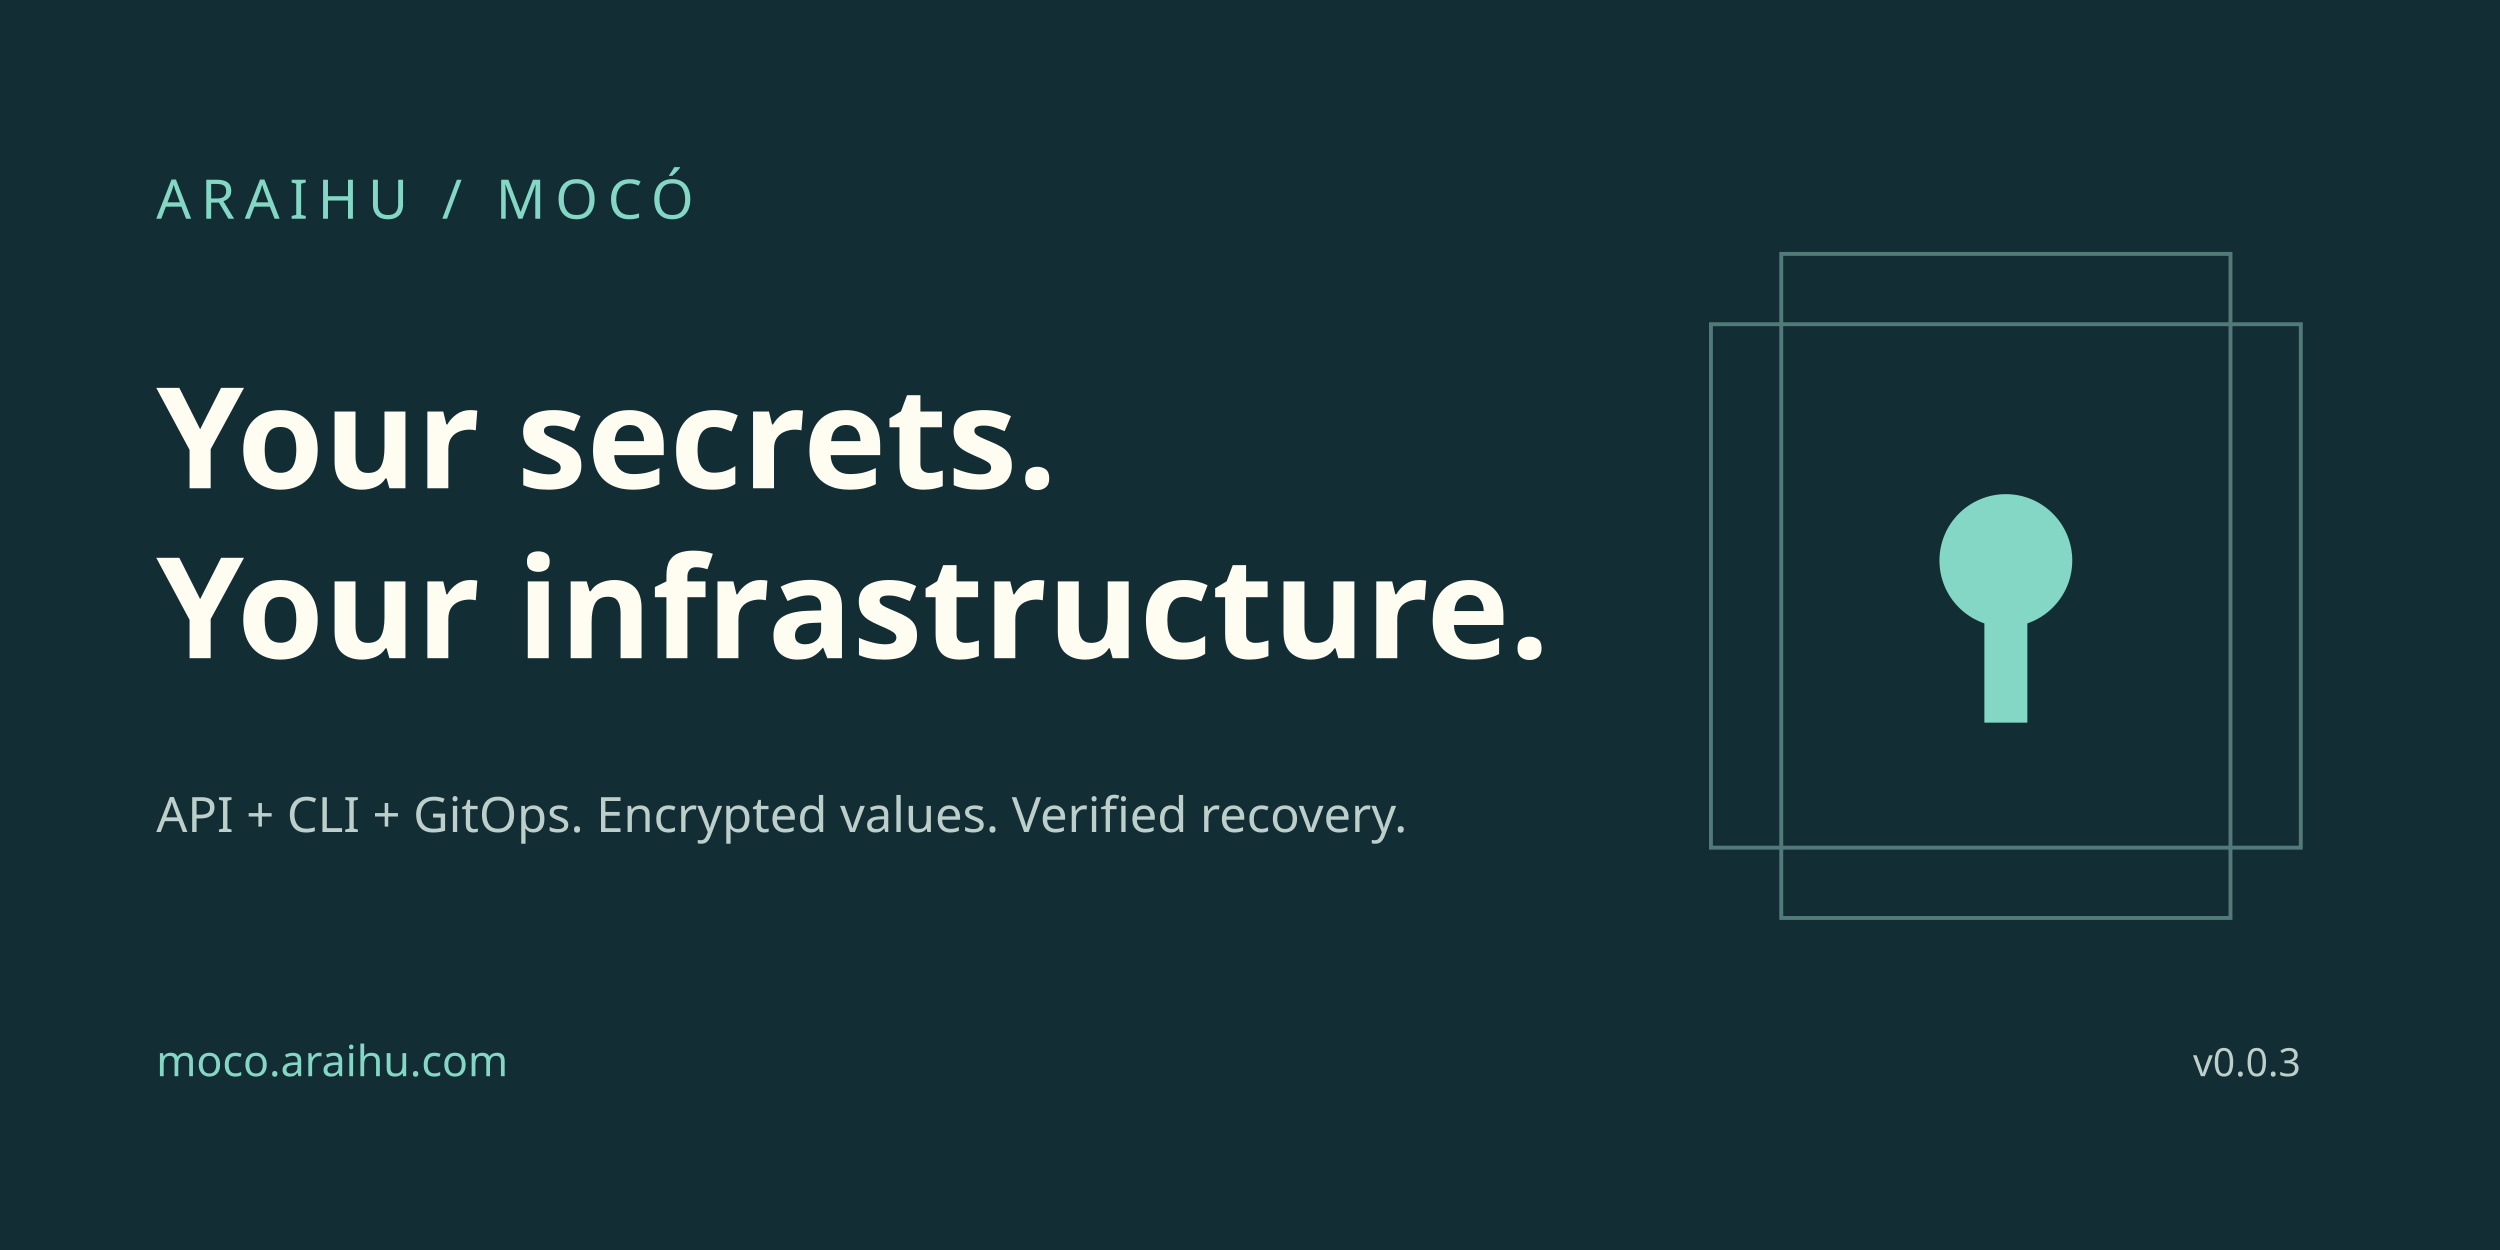
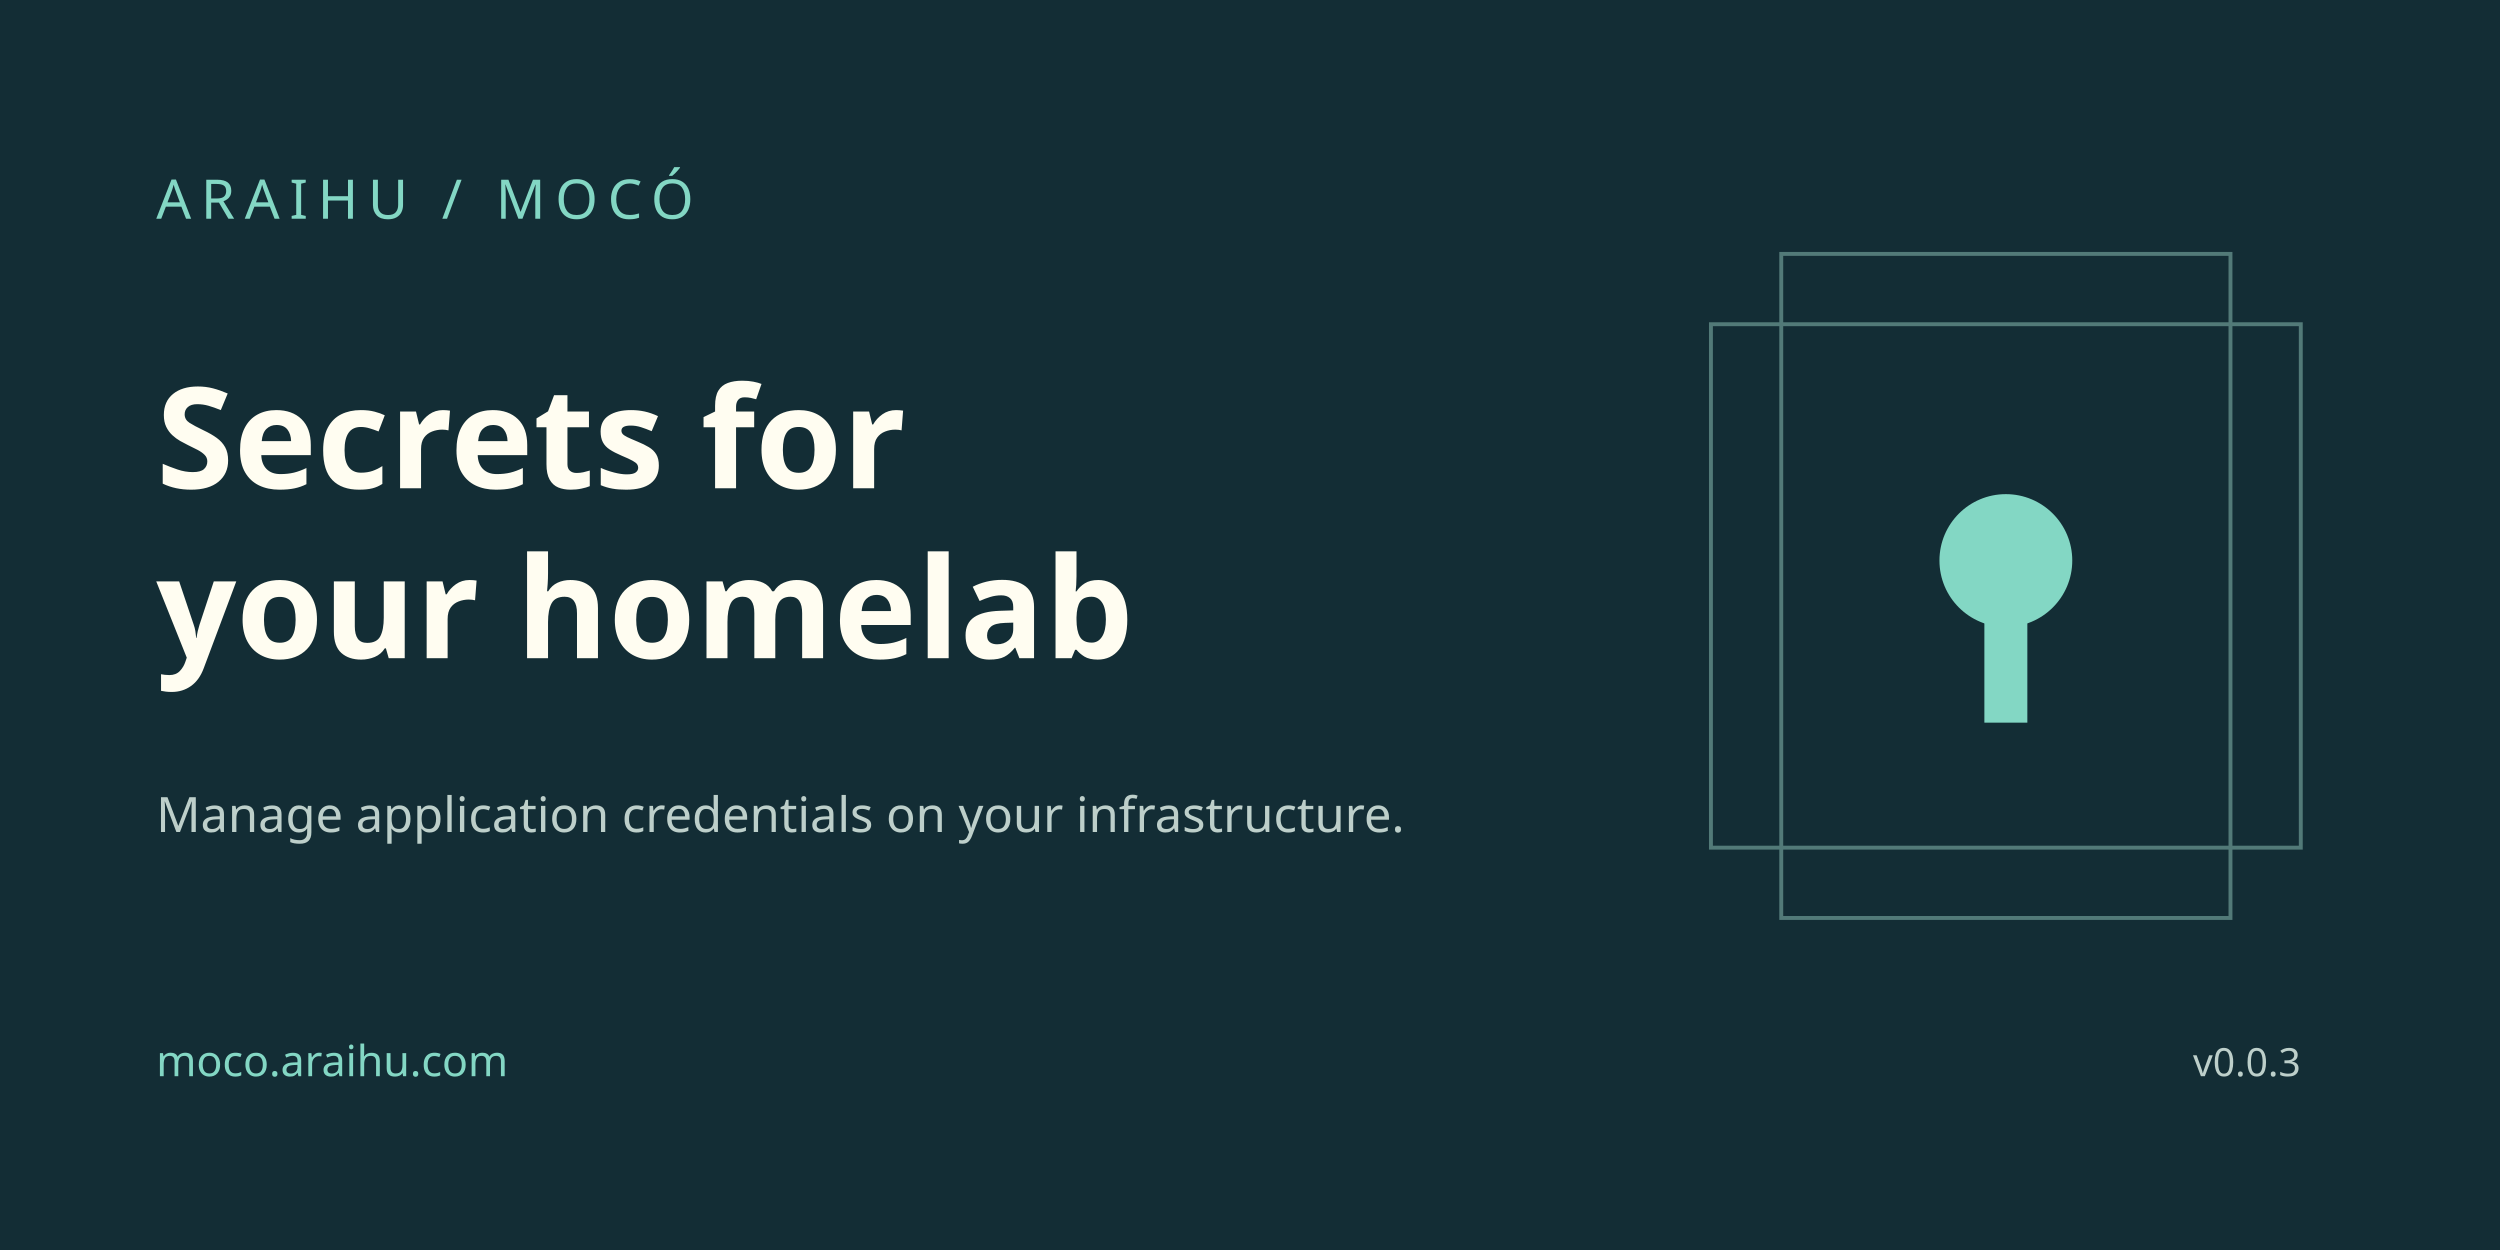
<svg xmlns="http://www.w3.org/2000/svg" width="1280" height="640">
  <rect width="1280" height="640" fill="#132d35" />
  <path d="M912 130h230v340H912zM876 166h302v268H876z" fill="none" stroke="#527a78" stroke-width="2" />
  <circle cx="1027" cy="287" r="34" fill="#83d7c4" />
  <path d="M1027 310v60" stroke="#83d7c4" stroke-width="22" />
  <g font-family="system-ui,sans-serif">
    <text x="80" y="112" fill="#83d7c4" font-size="28" letter-spacing="5">ARAIHU / MOCÓ</text>
-     <text x="80" y="250" fill="#fffdf1" font-size="72" font-weight="700">Your secrets.</text>
-     <text x="80" y="337" fill="#fffdf1" font-size="72" font-weight="700">Your infrastructure.</text>
-     <text x="80" y="426" fill="#bdcfca" font-size="25">API + CLI + GitOps. Encrypted values. Verified recovery.</text>
+     <text x="80" y="250" fill="#fffdf1" font-size="72" font-weight="700">Secrets for</text>
+     <text x="80" y="337" fill="#fffdf1" font-size="72" font-weight="700">your homelab</text>
+     <text x="80" y="426" fill="#bdcfca" font-size="25">Manage application credentials on your infrastructure.</text>
    <text x="80" y="551" fill="#83d7c4" font-size="22">moco.araihu.com</text>
    <text x="1178" y="551" fill="#bdcfca" font-size="20" text-anchor="end">v0.0.3</text>
  </g>
</svg>
